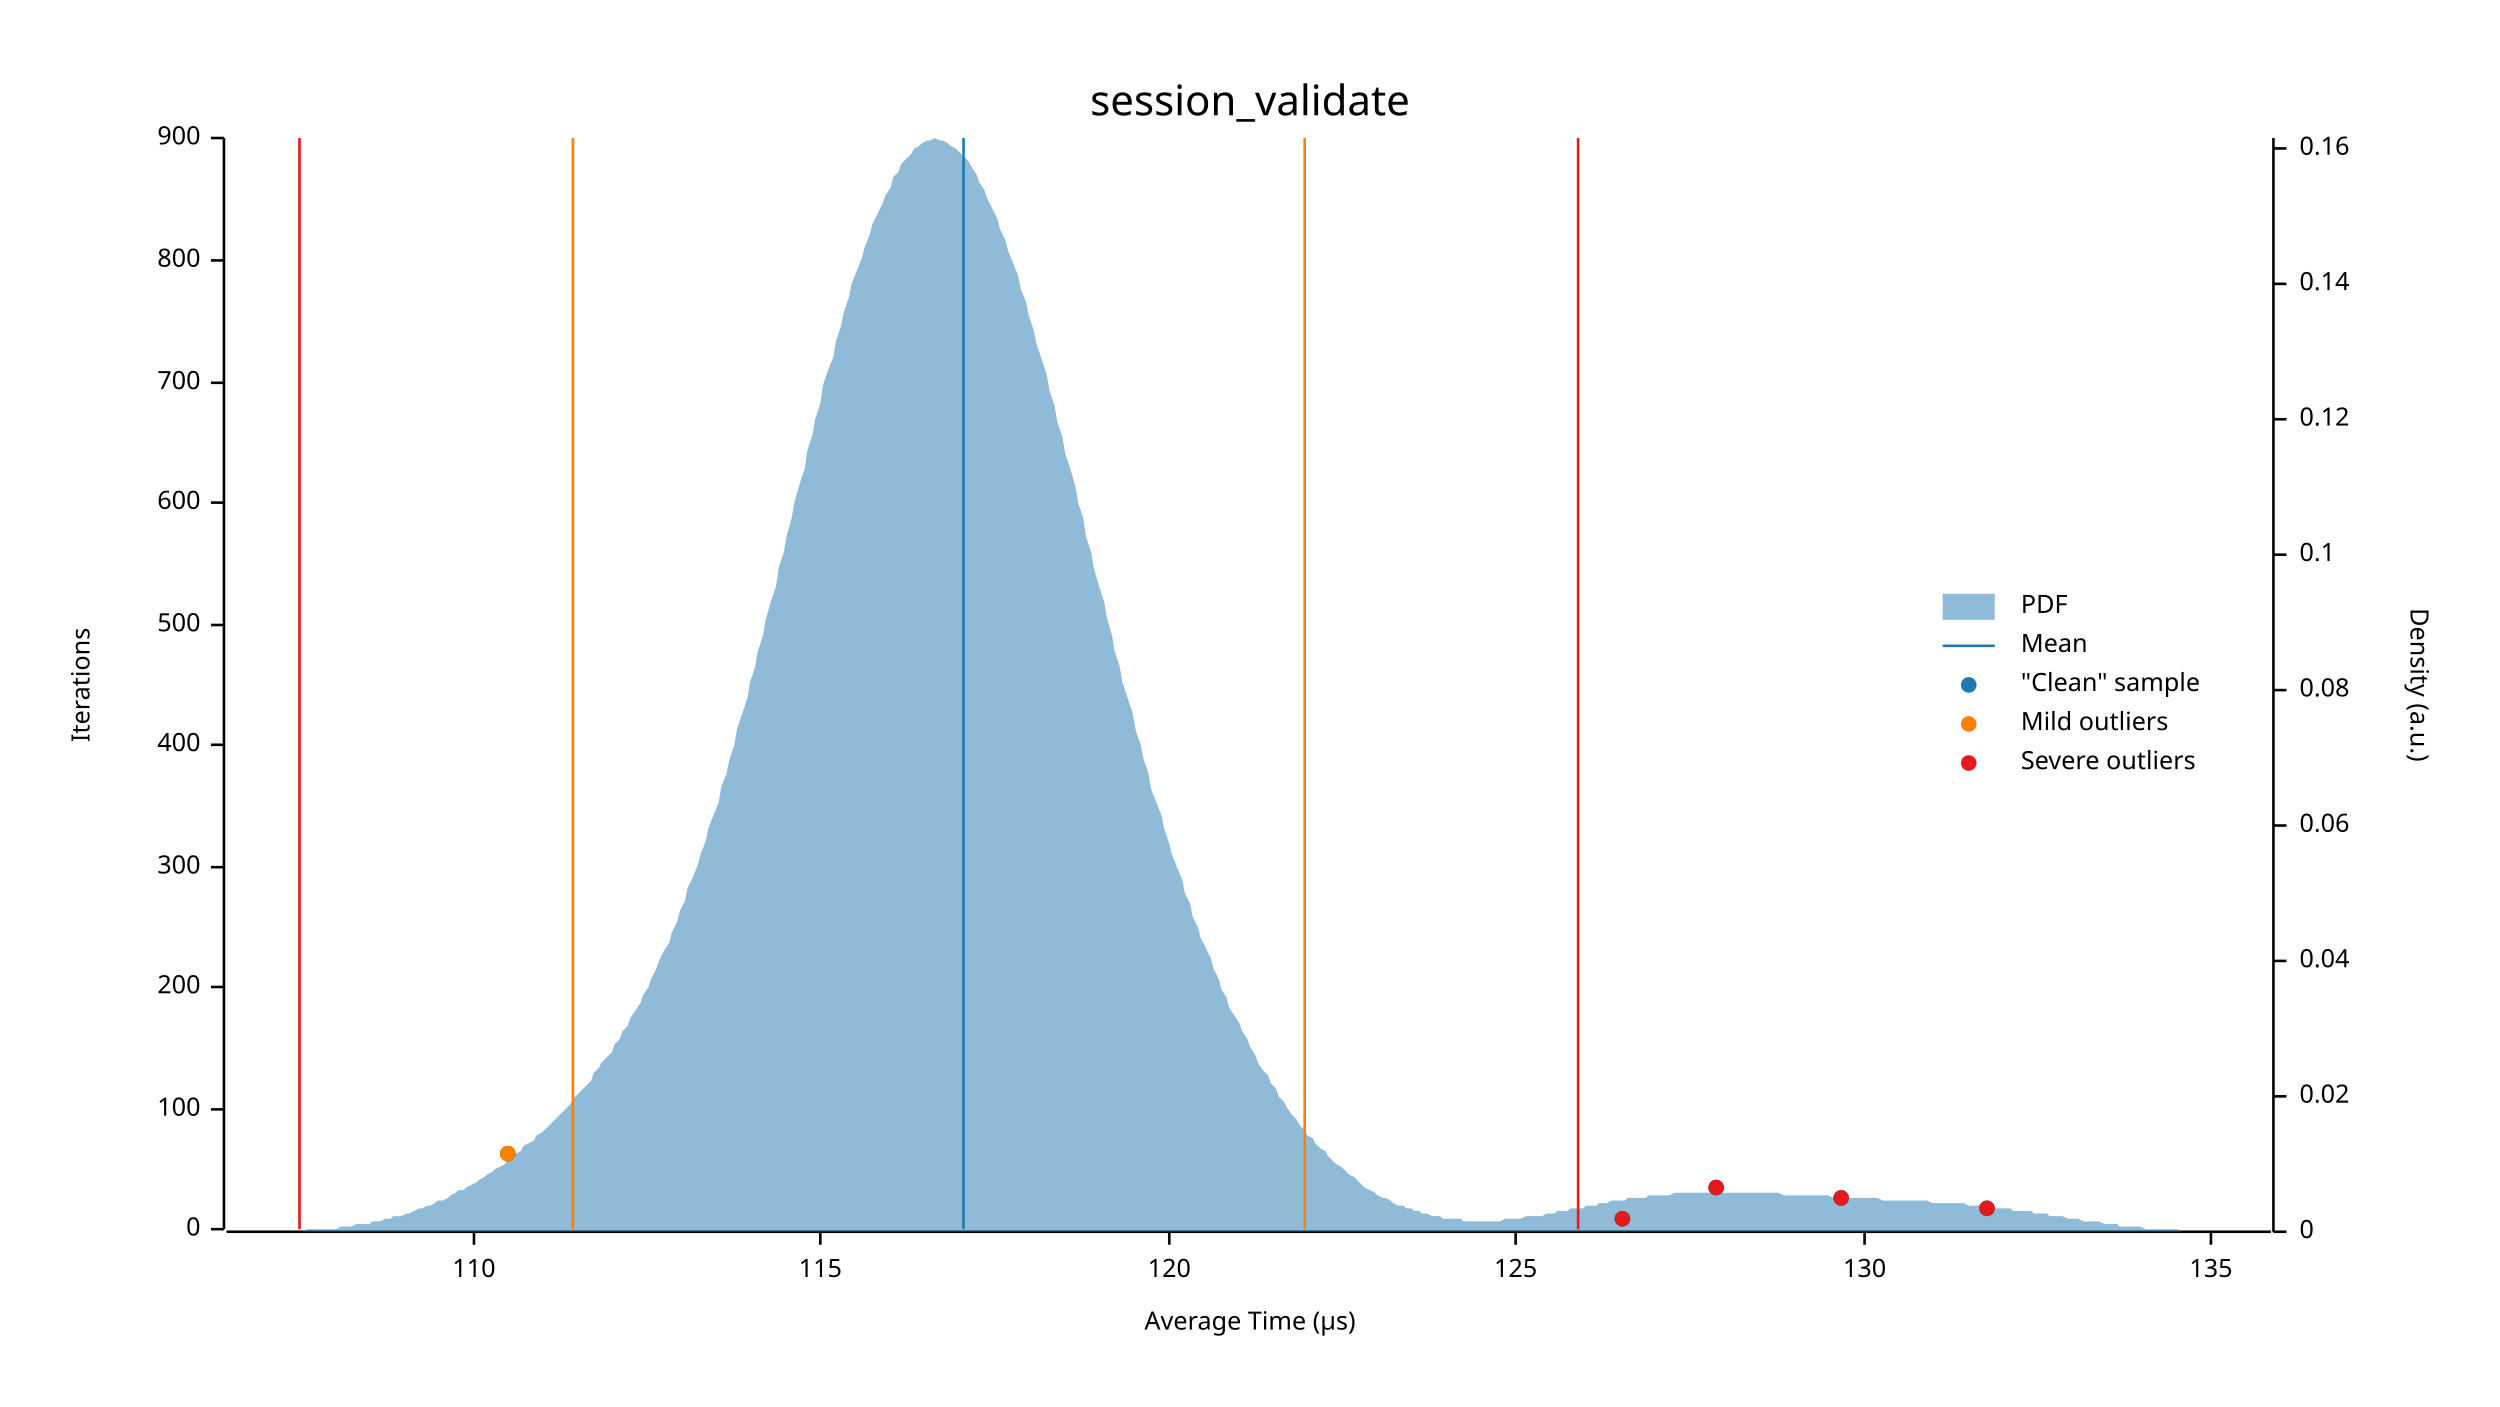
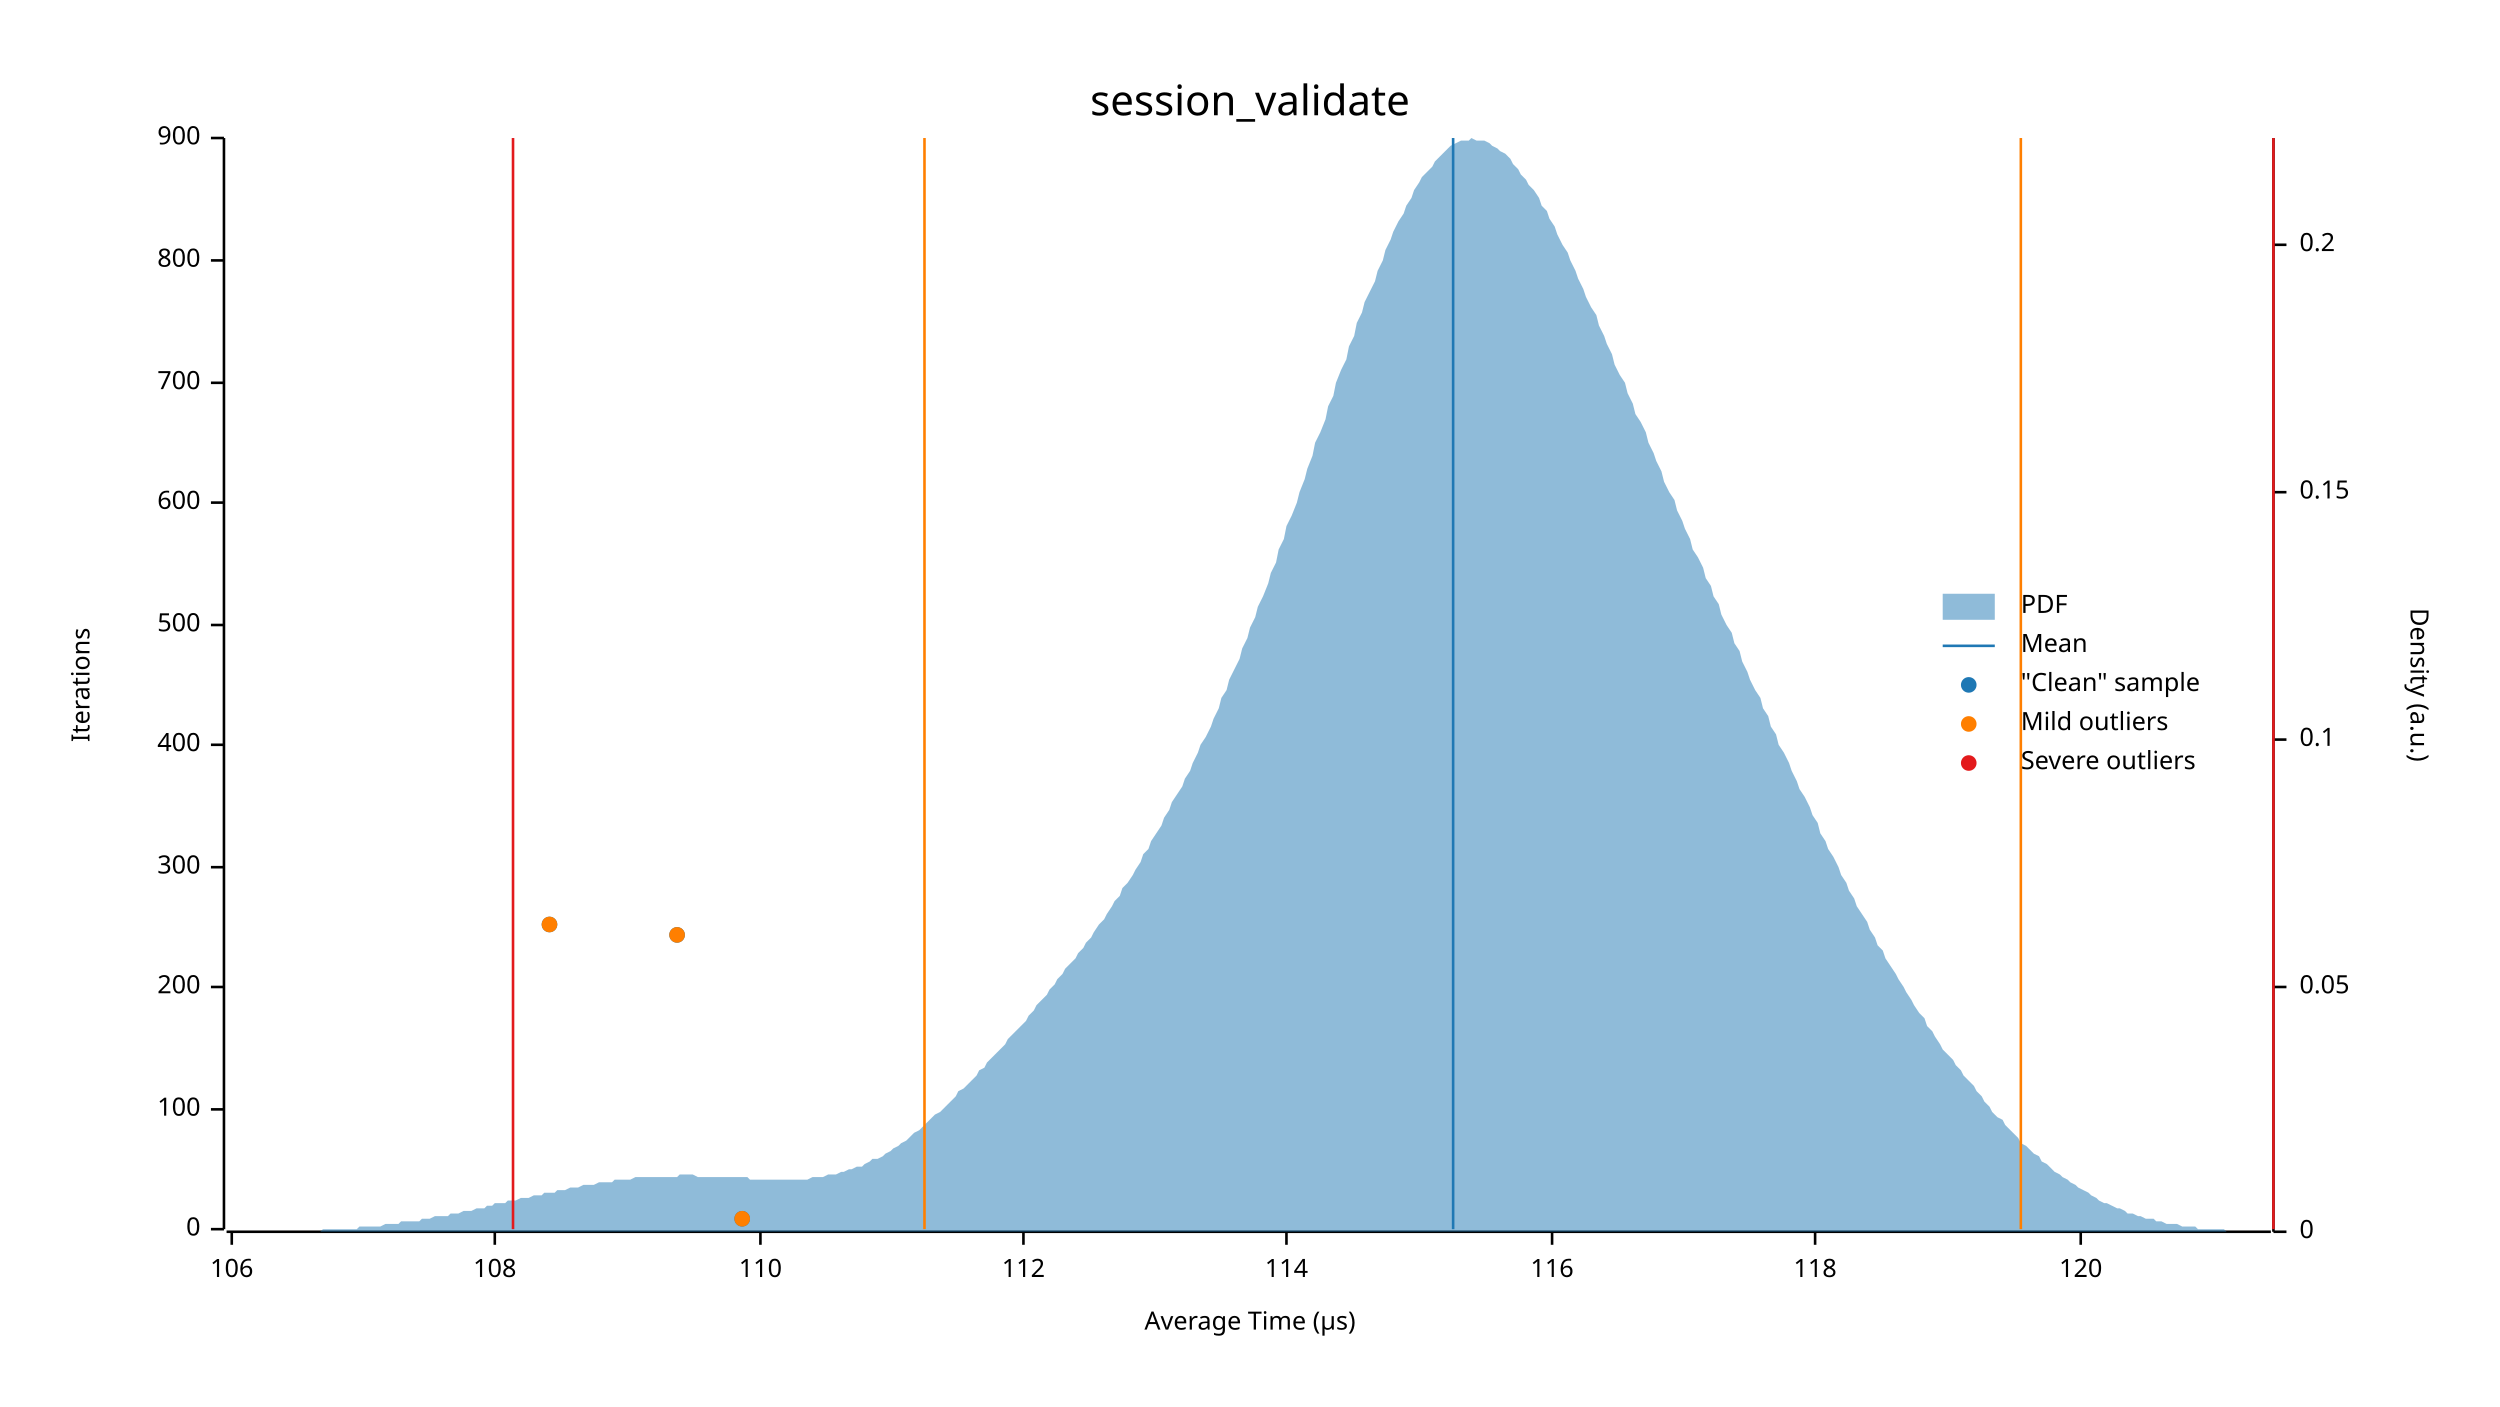
<svg xmlns="http://www.w3.org/2000/svg" width="960" height="540" viewBox="0 0 960 540">
  <text x="480" y="32" dy="0.76em" text-anchor="middle" font-family="sans-serif" font-size="16.129" opacity="1" fill="#000000">
session_validate
</text>
  <text x="27" y="263" dy="0.76em" text-anchor="middle" font-family="sans-serif" font-size="9.677" opacity="1" fill="#000000" transform="rotate(270, 27, 263)">
Iterations
</text>
  <text x="480" y="513" dy="-0.5ex" text-anchor="middle" font-family="sans-serif" font-size="9.677" opacity="1" fill="#000000">
Average Time (µs)
</text>
  <polyline fill="none" opacity="1" stroke="#000000" stroke-width="1" points="86,53 86,472 " />
  <text x="77" y="472" dy="0.5ex" text-anchor="end" font-family="sans-serif" font-size="9.677" opacity="1" fill="#000000">
0
</text>
  <polyline fill="none" opacity="1" stroke="#000000" stroke-width="1" points="81,472 86,472 " />
  <text x="77" y="426" dy="0.5ex" text-anchor="end" font-family="sans-serif" font-size="9.677" opacity="1" fill="#000000">
100
</text>
  <polyline fill="none" opacity="1" stroke="#000000" stroke-width="1" points="81,426 86,426 " />
  <text x="77" y="379" dy="0.5ex" text-anchor="end" font-family="sans-serif" font-size="9.677" opacity="1" fill="#000000">
200
</text>
  <polyline fill="none" opacity="1" stroke="#000000" stroke-width="1" points="81,379 86,379 " />
  <text x="77" y="333" dy="0.5ex" text-anchor="end" font-family="sans-serif" font-size="9.677" opacity="1" fill="#000000">
300
</text>
  <polyline fill="none" opacity="1" stroke="#000000" stroke-width="1" points="81,333 86,333 " />
  <text x="77" y="286" dy="0.5ex" text-anchor="end" font-family="sans-serif" font-size="9.677" opacity="1" fill="#000000">
400
</text>
  <polyline fill="none" opacity="1" stroke="#000000" stroke-width="1" points="81,286 86,286 " />
  <text x="77" y="240" dy="0.5ex" text-anchor="end" font-family="sans-serif" font-size="9.677" opacity="1" fill="#000000">
500
</text>
  <polyline fill="none" opacity="1" stroke="#000000" stroke-width="1" points="81,240 86,240 " />
  <text x="77" y="193" dy="0.5ex" text-anchor="end" font-family="sans-serif" font-size="9.677" opacity="1" fill="#000000">
600
</text>
  <polyline fill="none" opacity="1" stroke="#000000" stroke-width="1" points="81,193 86,193 " />
  <text x="77" y="147" dy="0.5ex" text-anchor="end" font-family="sans-serif" font-size="9.677" opacity="1" fill="#000000">
700
</text>
  <polyline fill="none" opacity="1" stroke="#000000" stroke-width="1" points="81,147 86,147 " />
  <text x="77" y="100" dy="0.5ex" text-anchor="end" font-family="sans-serif" font-size="9.677" opacity="1" fill="#000000">
800
</text>
  <polyline fill="none" opacity="1" stroke="#000000" stroke-width="1" points="81,100 86,100 " />
  <text x="77" y="53" dy="0.5ex" text-anchor="end" font-family="sans-serif" font-size="9.677" opacity="1" fill="#000000">
900
</text>
  <polyline fill="none" opacity="1" stroke="#000000" stroke-width="1" points="81,53 86,53 " />
  <polyline fill="none" opacity="1" stroke="#000000" stroke-width="1" points="87,473 872,473 " />
-   <text x="182" y="483" dy="0.76em" text-anchor="middle" font-family="sans-serif" font-size="9.677" opacity="1" fill="#000000">
+   <text x="89" y="483" dy="0.76em" text-anchor="middle" font-family="sans-serif" font-size="9.677" opacity="1" fill="#000000">
+ 106
+ </text>
+   <polyline fill="none" opacity="1" stroke="#000000" stroke-width="1" points="89,473 89,478 " />
+   <text x="190" y="483" dy="0.76em" text-anchor="middle" font-family="sans-serif" font-size="9.677" opacity="1" fill="#000000">
+ 108
+ </text>
+   <polyline fill="none" opacity="1" stroke="#000000" stroke-width="1" points="190,473 190,478 " />
+   <text x="292" y="483" dy="0.76em" text-anchor="middle" font-family="sans-serif" font-size="9.677" opacity="1" fill="#000000">
110
</text>
-   <polyline fill="none" opacity="1" stroke="#000000" stroke-width="1" points="182,473 182,478 " />
-   <text x="315" y="483" dy="0.76em" text-anchor="middle" font-family="sans-serif" font-size="9.677" opacity="1" fill="#000000">
- 115
+   <polyline fill="none" opacity="1" stroke="#000000" stroke-width="1" points="292,473 292,478 " />
+   <text x="393" y="483" dy="0.76em" text-anchor="middle" font-family="sans-serif" font-size="9.677" opacity="1" fill="#000000">
+ 112
</text>
-   <polyline fill="none" opacity="1" stroke="#000000" stroke-width="1" points="315,473 315,478 " />
-   <text x="449" y="483" dy="0.76em" text-anchor="middle" font-family="sans-serif" font-size="9.677" opacity="1" fill="#000000">
+   <polyline fill="none" opacity="1" stroke="#000000" stroke-width="1" points="393,473 393,478 " />
+   <text x="494" y="483" dy="0.76em" text-anchor="middle" font-family="sans-serif" font-size="9.677" opacity="1" fill="#000000">
+ 114
+ </text>
+   <polyline fill="none" opacity="1" stroke="#000000" stroke-width="1" points="494,473 494,478 " />
+   <text x="596" y="483" dy="0.76em" text-anchor="middle" font-family="sans-serif" font-size="9.677" opacity="1" fill="#000000">
+ 116
+ </text>
+   <polyline fill="none" opacity="1" stroke="#000000" stroke-width="1" points="596,473 596,478 " />
+   <text x="697" y="483" dy="0.76em" text-anchor="middle" font-family="sans-serif" font-size="9.677" opacity="1" fill="#000000">
+ 118
+ </text>
+   <polyline fill="none" opacity="1" stroke="#000000" stroke-width="1" points="697,473 697,478 " />
+   <text x="799" y="483" dy="0.76em" text-anchor="middle" font-family="sans-serif" font-size="9.677" opacity="1" fill="#000000">
120
</text>
-   <polyline fill="none" opacity="1" stroke="#000000" stroke-width="1" points="449,473 449,478 " />
-   <text x="582" y="483" dy="0.76em" text-anchor="middle" font-family="sans-serif" font-size="9.677" opacity="1" fill="#000000">
- 125
- </text>
-   <polyline fill="none" opacity="1" stroke="#000000" stroke-width="1" points="582,473 582,478 " />
-   <text x="716" y="483" dy="0.76em" text-anchor="middle" font-family="sans-serif" font-size="9.677" opacity="1" fill="#000000">
- 130
- </text>
-   <polyline fill="none" opacity="1" stroke="#000000" stroke-width="1" points="716,473 716,478 " />
-   <text x="849" y="483" dy="0.76em" text-anchor="middle" font-family="sans-serif" font-size="9.677" opacity="1" fill="#000000">
- 135
- </text>
-   <polyline fill="none" opacity="1" stroke="#000000" stroke-width="1" points="849,473 849,478 " />
+   <polyline fill="none" opacity="1" stroke="#000000" stroke-width="1" points="799,473 799,478 " />
  <text x="933" y="263" dy="0.76em" text-anchor="middle" font-family="sans-serif" font-size="9.677" opacity="1" fill="#000000" transform="rotate(90, 933, 263)">
Density (a.u.)
</text>
  <polyline fill="none" opacity="1" stroke="#000000" stroke-width="1" points="873,53 873,473 " />
  <text x="883" y="473" dy="0.5ex" text-anchor="start" font-family="sans-serif" font-size="9.677" opacity="1" fill="#000000">
0
</text>
  <polyline fill="none" opacity="1" stroke="#000000" stroke-width="1" points="873,473 878,473 " />
-   <text x="883" y="421" dy="0.5ex" text-anchor="start" font-family="sans-serif" font-size="9.677" opacity="1" fill="#000000">
- 0.02
+   <text x="883" y="379" dy="0.5ex" text-anchor="start" font-family="sans-serif" font-size="9.677" opacity="1" fill="#000000">
+ 0.05
</text>
-   <polyline fill="none" opacity="1" stroke="#000000" stroke-width="1" points="873,421 878,421 " />
-   <text x="883" y="369" dy="0.5ex" text-anchor="start" font-family="sans-serif" font-size="9.677" opacity="1" fill="#000000">
- 0.04
- </text>
-   <polyline fill="none" opacity="1" stroke="#000000" stroke-width="1" points="873,369 878,369 " />
-   <text x="883" y="317" dy="0.5ex" text-anchor="start" font-family="sans-serif" font-size="9.677" opacity="1" fill="#000000">
- 0.06
- </text>
-   <polyline fill="none" opacity="1" stroke="#000000" stroke-width="1" points="873,317 878,317 " />
-   <text x="883" y="265" dy="0.5ex" text-anchor="start" font-family="sans-serif" font-size="9.677" opacity="1" fill="#000000">
- 0.08
- </text>
-   <polyline fill="none" opacity="1" stroke="#000000" stroke-width="1" points="873,265 878,265 " />
-   <text x="883" y="213" dy="0.5ex" text-anchor="start" font-family="sans-serif" font-size="9.677" opacity="1" fill="#000000">
+   <polyline fill="none" opacity="1" stroke="#000000" stroke-width="1" points="873,379 878,379 " />
+   <text x="883" y="284" dy="0.5ex" text-anchor="start" font-family="sans-serif" font-size="9.677" opacity="1" fill="#000000">
0.1
</text>
-   <polyline fill="none" opacity="1" stroke="#000000" stroke-width="1" points="873,213 878,213 " />
-   <text x="883" y="161" dy="0.5ex" text-anchor="start" font-family="sans-serif" font-size="9.677" opacity="1" fill="#000000">
- 0.12
+   <polyline fill="none" opacity="1" stroke="#000000" stroke-width="1" points="873,284 878,284 " />
+   <text x="883" y="189" dy="0.5ex" text-anchor="start" font-family="sans-serif" font-size="9.677" opacity="1" fill="#000000">
+ 0.15
</text>
-   <polyline fill="none" opacity="1" stroke="#000000" stroke-width="1" points="873,161 878,161 " />
-   <text x="883" y="109" dy="0.5ex" text-anchor="start" font-family="sans-serif" font-size="9.677" opacity="1" fill="#000000">
- 0.14
+   <polyline fill="none" opacity="1" stroke="#000000" stroke-width="1" points="873,189 878,189 " />
+   <text x="883" y="94" dy="0.5ex" text-anchor="start" font-family="sans-serif" font-size="9.677" opacity="1" fill="#000000">
+ 0.2
</text>
-   <polyline fill="none" opacity="1" stroke="#000000" stroke-width="1" points="873,109 878,109 " />
-   <text x="883" y="57" dy="0.5ex" text-anchor="start" font-family="sans-serif" font-size="9.677" opacity="1" fill="#000000">
- 0.16
- </text>
-   <polyline fill="none" opacity="1" stroke="#000000" stroke-width="1" points="873,57 878,57 " />
-   <polygon opacity="0.5" fill="#1F78B4" points="87,473 88,473 90,473 91,473 93,473 94,473 96,473 98,473 99,473 101,473 102,473 104,473 105,473 107,473 109,473 110,473 112,473 113,473 115,473 116,473 118,472 120,472 121,472 123,472 124,472 126,472 127,472 129,472 131,471 132,471 134,471 135,471 137,470 138,470 140,470 142,470 143,469 145,469 146,469 148,468 150,468 151,467 153,467 154,467 156,466 157,466 159,465 161,464 162,464 164,463 165,463 167,462 168,461 170,461 172,460 173,459 175,458 176,457 178,457 179,456 181,455 183,454 184,453 186,452 187,451 189,450 190,449 192,448 194,447 195,445 197,444 198,443 200,442 201,440 203,439 205,438 206,436 208,435 209,434 211,432 213,430 214,429 216,427 217,426 219,424 220,422 222,420 224,418 225,417 227,415 228,412 230,410 231,408 233,406 235,404 236,401 238,399 239,396 241,394 242,391 244,388 246,385 247,382 249,379 250,376 252,372 253,369 255,365 257,362 258,358 260,354 261,350 263,346 264,341 266,337 268,332 269,328 271,323 272,318 274,313 276,308 277,302 279,297 280,292 282,286 283,280 285,274 287,268 288,262 290,256 291,250 293,244 294,238 296,231 298,225 299,218 301,212 302,206 304,199 305,193 307,186 309,180 310,173 312,167 313,161 315,155 316,148 318,142 320,137 321,131 323,125 324,120 326,114 327,109 329,104 331,99 332,95 334,90 335,86 337,82 339,78 340,75 342,72 343,68 345,66 346,63 348,61 350,59 351,57 353,56 354,55 356,54 357,54 359,53 361,54 362,54 364,55 365,56 367,57 368,58 370,60 372,62 373,64 375,67 376,70 378,73 379,76 381,80 383,84 384,88 386,92 387,96 389,101 391,106 392,111 394,116 395,121 397,127 398,132 400,138 402,144 403,150 405,156 406,162 408,168 409,174 411,180 413,187 414,193 416,199 417,206 419,212 420,218 422,225 424,231 425,237 427,244 428,250 430,256 431,262 433,268 435,274 436,280 438,286 439,291 441,297 442,303 444,308 446,313 447,318 449,324 450,328 452,333 454,338 455,343 457,347 458,352 460,356 461,360 463,364 465,368 466,372 468,376 469,380 471,383 472,387 474,390 476,393 477,396 479,399 480,402 482,405 483,408 485,411 487,413 488,416 490,418 491,421 493,423 494,425 496,428 498,430 499,432 501,434 502,436 504,437 505,439 507,441 509,442 510,444 512,446 513,447 515,448 517,450 518,451 520,452 521,453 523,455 524,456 526,457 528,458 529,459 531,460 532,460 534,461 535,462 537,463 539,463 540,464 542,464 543,465 545,465 546,466 548,466 550,467 551,467 553,467 554,468 556,468 557,468 559,468 561,468 562,469 564,469 565,469 567,469 568,469 570,469 572,469 573,469 575,469 576,469 578,468 580,468 581,468 583,468 584,468 586,467 587,467 589,467 591,467 592,467 594,466 595,466 597,466 598,465 600,465 602,465 603,464 605,464 606,464 608,464 609,463 611,463 613,463 614,462 616,462 617,462 619,461 620,461 622,461 624,461 625,460 627,460 628,460 630,460 632,460 633,459 635,459 636,459 638,459 639,459 641,459 643,458 644,458 646,458 647,458 649,458 650,458 652,458 654,458 655,458 657,458 658,458 660,458 661,458 663,458 665,458 666,458 668,458 669,458 671,458 672,458 674,458 676,458 677,458 679,458 680,458 682,458 683,458 685,459 687,459 688,459 690,459 691,459 693,459 695,459 696,459 698,459 699,459 701,459 702,459 704,460 706,460 707,460 709,460 710,460 712,460 713,460 715,460 717,460 718,460 720,460 721,460 723,461 724,461 726,461 728,461 729,461 731,461 732,461 734,461 735,461 737,461 739,461 740,461 742,462 743,462 745,462 746,462 748,462 750,462 751,462 753,462 754,462 756,463 758,463 759,463 761,463 762,463 764,463 765,464 767,464 769,464 770,464 772,464 773,465 775,465 776,465 778,465 780,465 781,466 783,466 784,466 786,466 787,467 789,467 791,467 792,467 794,468 795,468 797,468 798,468 800,469 802,469 803,469 805,469 806,469 808,470 809,470 811,470 813,470 814,471 816,471 817,471 819,471 821,471 822,471 824,472 825,472 827,472 828,472 830,472 832,472 833,472 835,472 836,472 838,473 839,473 841,473 843,473 844,473 846,473 847,473 849,473 850,473 852,473 854,473 855,473 857,473 858,473 860,473 861,473 863,473 865,473 866,473 868,473 869,473 871,473 873,473 873,473 87,473 " />
-   <polyline fill="none" opacity="1" stroke="#1F78B4" stroke-width="1" points="370,472 370,53 " />
-   <polyline fill="none" opacity="1" stroke="#FF7F00" stroke-width="1" points="220,472 220,53 " />
-   <polyline fill="none" opacity="1" stroke="#FF7F00" stroke-width="1" points="501,472 501,53 " />
-   <polyline fill="none" opacity="1" stroke="#E31A1C" stroke-width="1" points="115,472 115,53 " />
-   <polyline fill="none" opacity="1" stroke="#E31A1C" stroke-width="1" points="606,472 606,53 " />
-   <circle cx="623" cy="468" r="3" opacity="1" fill="#1F78B4" stroke="none" stroke-width="1" />
-   <circle cx="763" cy="464" r="3" opacity="1" fill="#1F78B4" stroke="none" stroke-width="1" />
-   <circle cx="707" cy="460" r="3" opacity="1" fill="#1F78B4" stroke="none" stroke-width="1" />
-   <circle cx="659" cy="456" r="3" opacity="1" fill="#1F78B4" stroke="none" stroke-width="1" />
-   <circle cx="195" cy="443" r="3" opacity="1" fill="#1F78B4" stroke="none" stroke-width="1" />
-   <circle cx="195" cy="443" r="3" opacity="1" fill="#FF7F00" stroke="none" stroke-width="1" />
-   <circle cx="623" cy="468" r="3" opacity="1" fill="#E31A1C" stroke="none" stroke-width="1" />
-   <circle cx="763" cy="464" r="3" opacity="1" fill="#E31A1C" stroke="none" stroke-width="1" />
-   <circle cx="707" cy="460" r="3" opacity="1" fill="#E31A1C" stroke="none" stroke-width="1" />
-   <circle cx="659" cy="456" r="3" opacity="1" fill="#E31A1C" stroke="none" stroke-width="1" />
+   <polyline fill="none" opacity="1" stroke="#000000" stroke-width="1" points="873,94 878,94 " />
+   <polygon opacity="0.5" fill="#1F78B4" points="87,473 88,473 90,473 91,473 93,473 94,473 96,473 98,473 99,473 101,473 102,473 104,473 105,473 107,473 109,473 110,473 112,473 113,473 115,473 116,473 118,473 120,473 121,473 123,473 124,472 126,472 127,472 129,472 131,472 132,472 134,472 135,472 137,472 138,471 140,471 142,471 143,471 145,471 146,471 148,470 150,470 151,470 153,470 154,469 156,469 157,469 159,469 161,469 162,468 164,468 165,468 167,467 168,467 170,467 172,467 173,466 175,466 176,466 178,465 179,465 181,465 183,464 184,464 186,464 187,463 189,463 190,462 192,462 194,462 195,461 197,461 198,461 200,460 201,460 203,460 205,459 206,459 208,459 209,458 211,458 213,458 214,457 216,457 217,457 219,456 220,456 222,456 224,455 225,455 227,455 228,455 230,454 231,454 233,454 235,454 236,453 238,453 239,453 241,453 242,453 244,452 246,452 247,452 249,452 250,452 252,452 253,452 255,452 257,452 258,452 260,452 261,451 263,451 264,451 266,451 268,452 269,452 271,452 272,452 274,452 276,452 277,452 279,452 280,452 282,452 283,452 285,452 287,452 288,453 290,453 291,453 293,453 294,453 296,453 298,453 299,453 301,453 302,453 304,453 305,453 307,453 309,453 310,453 312,452 313,452 315,452 316,452 318,451 320,451 321,451 323,450 324,450 326,449 327,449 329,448 331,448 332,447 334,446 335,445 337,445 339,444 340,443 342,442 343,441 345,440 346,439 348,438 350,436 351,435 353,434 354,433 356,431 357,430 359,428 361,427 362,426 364,424 365,423 367,421 368,419 370,418 372,416 373,415 375,413 376,411 378,410 379,408 381,406 383,404 384,403 386,401 387,399 389,397 391,395 392,394 394,392 395,390 397,388 398,386 400,384 402,382 403,380 405,378 406,376 408,374 409,372 411,370 413,368 414,366 416,364 417,362 419,360 420,358 422,355 424,353 425,351 427,348 428,346 430,344 431,341 433,339 435,336 436,334 438,331 439,328 441,326 442,323 444,320 446,317 447,314 449,311 450,308 452,305 454,302 455,299 457,296 458,293 460,289 461,286 463,283 465,279 466,276 468,272 469,268 471,265 472,261 474,257 476,253 477,249 479,245 480,241 482,237 483,233 485,229 487,224 488,220 490,216 491,211 493,207 494,202 496,198 498,193 499,189 501,184 502,180 504,175 505,170 507,166 509,161 510,156 512,152 513,147 515,142 517,138 518,133 520,129 521,124 523,120 524,116 526,112 528,108 529,104 531,100 532,96 534,92 535,89 537,85 539,82 540,79 542,76 543,73 545,70 546,68 548,66 550,64 551,62 553,60 554,59 556,57 557,56 559,55 561,54 562,54 564,54 565,53 567,54 568,54 570,54 572,55 573,56 575,57 576,58 578,59 580,61 581,63 583,65 584,67 586,69 587,71 589,73 591,76 592,79 594,81 595,84 597,87 598,90 600,94 602,97 603,100 605,104 606,107 608,111 609,114 611,118 613,121 614,125 616,129 617,132 619,136 620,140 622,144 624,147 625,151 627,155 628,159 630,162 632,166 633,170 635,174 636,177 638,181 639,185 641,189 643,192 644,196 646,200 647,203 649,207 650,211 652,214 654,218 655,222 657,225 658,229 660,232 661,236 663,240 665,243 666,247 668,250 669,254 671,258 672,261 674,265 676,268 677,272 679,275 680,279 682,282 683,286 685,289 687,293 688,296 690,300 691,303 693,306 695,310 696,313 698,316 699,320 701,323 702,326 704,329 706,333 707,336 709,339 710,342 712,345 713,348 715,351 717,354 718,357 720,360 721,363 723,365 724,368 726,371 728,374 729,376 731,379 732,381 734,384 735,386 737,389 739,391 740,394 742,396 743,398 745,401 746,403 748,405 750,407 751,409 753,411 754,413 756,415 758,417 759,419 761,421 762,423 764,425 765,427 767,429 769,430 770,432 772,434 773,435 775,437 776,439 778,440 780,442 781,443 783,444 784,446 786,447 787,448 789,450 791,451 792,452 794,453 795,454 797,455 798,456 800,457 802,458 803,459 805,460 806,461 808,462 809,462 811,463 813,464 814,464 816,465 817,466 819,466 821,467 822,467 824,468 825,468 827,468 828,469 830,469 832,470 833,470 835,470 836,470 838,471 839,471 841,471 843,471 844,472 846,472 847,472 849,472 850,472 852,472 854,472 855,473 857,473 858,473 860,473 861,473 863,473 865,473 866,473 868,473 869,473 871,473 873,473 873,473 87,473 " />
+   <polyline fill="none" opacity="1" stroke="#1F78B4" stroke-width="1" points="558,472 558,53 " />
+   <polyline fill="none" opacity="1" stroke="#FF7F00" stroke-width="1" points="355,472 355,53 " />
+   <polyline fill="none" opacity="1" stroke="#FF7F00" stroke-width="1" points="776,472 776,53 " />
+   <polyline fill="none" opacity="1" stroke="#E31A1C" stroke-width="1" points="197,472 197,53 " />
+   <polyline fill="none" opacity="1" stroke="#E31A1C" stroke-width="1" points="873,472 873,53 " />
+   <circle cx="285" cy="468" r="3" opacity="1" fill="#1F78B4" stroke="none" stroke-width="1" />
+   <circle cx="260" cy="359" r="3" opacity="1" fill="#1F78B4" stroke="none" stroke-width="1" />
+   <circle cx="211" cy="355" r="3" opacity="1" fill="#1F78B4" stroke="none" stroke-width="1" />
+   <circle cx="285" cy="468" r="3" opacity="1" fill="#FF7F00" stroke="none" stroke-width="1" />
+   <circle cx="260" cy="359" r="3" opacity="1" fill="#FF7F00" stroke="none" stroke-width="1" />
+   <circle cx="211" cy="355" r="3" opacity="1" fill="#FF7F00" stroke="none" stroke-width="1" />
  <text x="776" y="228" dy="0.76em" text-anchor="start" font-family="sans-serif" font-size="9.677" opacity="1" fill="#000000">
PDF
</text>
  <text x="776" y="243" dy="0.76em" text-anchor="start" font-family="sans-serif" font-size="9.677" opacity="1" fill="#000000">
Mean
</text>
  <text x="776" y="258" dy="0.76em" text-anchor="start" font-family="sans-serif" font-size="9.677" opacity="1" fill="#000000">
"Clean" sample
</text>
  <text x="776" y="273" dy="0.76em" text-anchor="start" font-family="sans-serif" font-size="9.677" opacity="1" fill="#000000">
Mild outliers
</text>
  <text x="776" y="288" dy="0.76em" text-anchor="start" font-family="sans-serif" font-size="9.677" opacity="1" fill="#000000">
Severe outliers
</text>
  <rect x="746" y="228" width="20" height="10" opacity="0.5" fill="#1F78B4" stroke="none" />
  <polyline fill="none" opacity="1" stroke="#1F78B4" stroke-width="1" points="746,248 766,248 " />
  <circle cx="756" cy="263" r="3" opacity="1" fill="#1F78B4" stroke="none" stroke-width="1" />
  <circle cx="756" cy="278" r="3" opacity="1" fill="#FF7F00" stroke="none" stroke-width="1" />
  <circle cx="756" cy="293" r="3" opacity="1" fill="#E31A1C" stroke="none" stroke-width="1" />
</svg>
